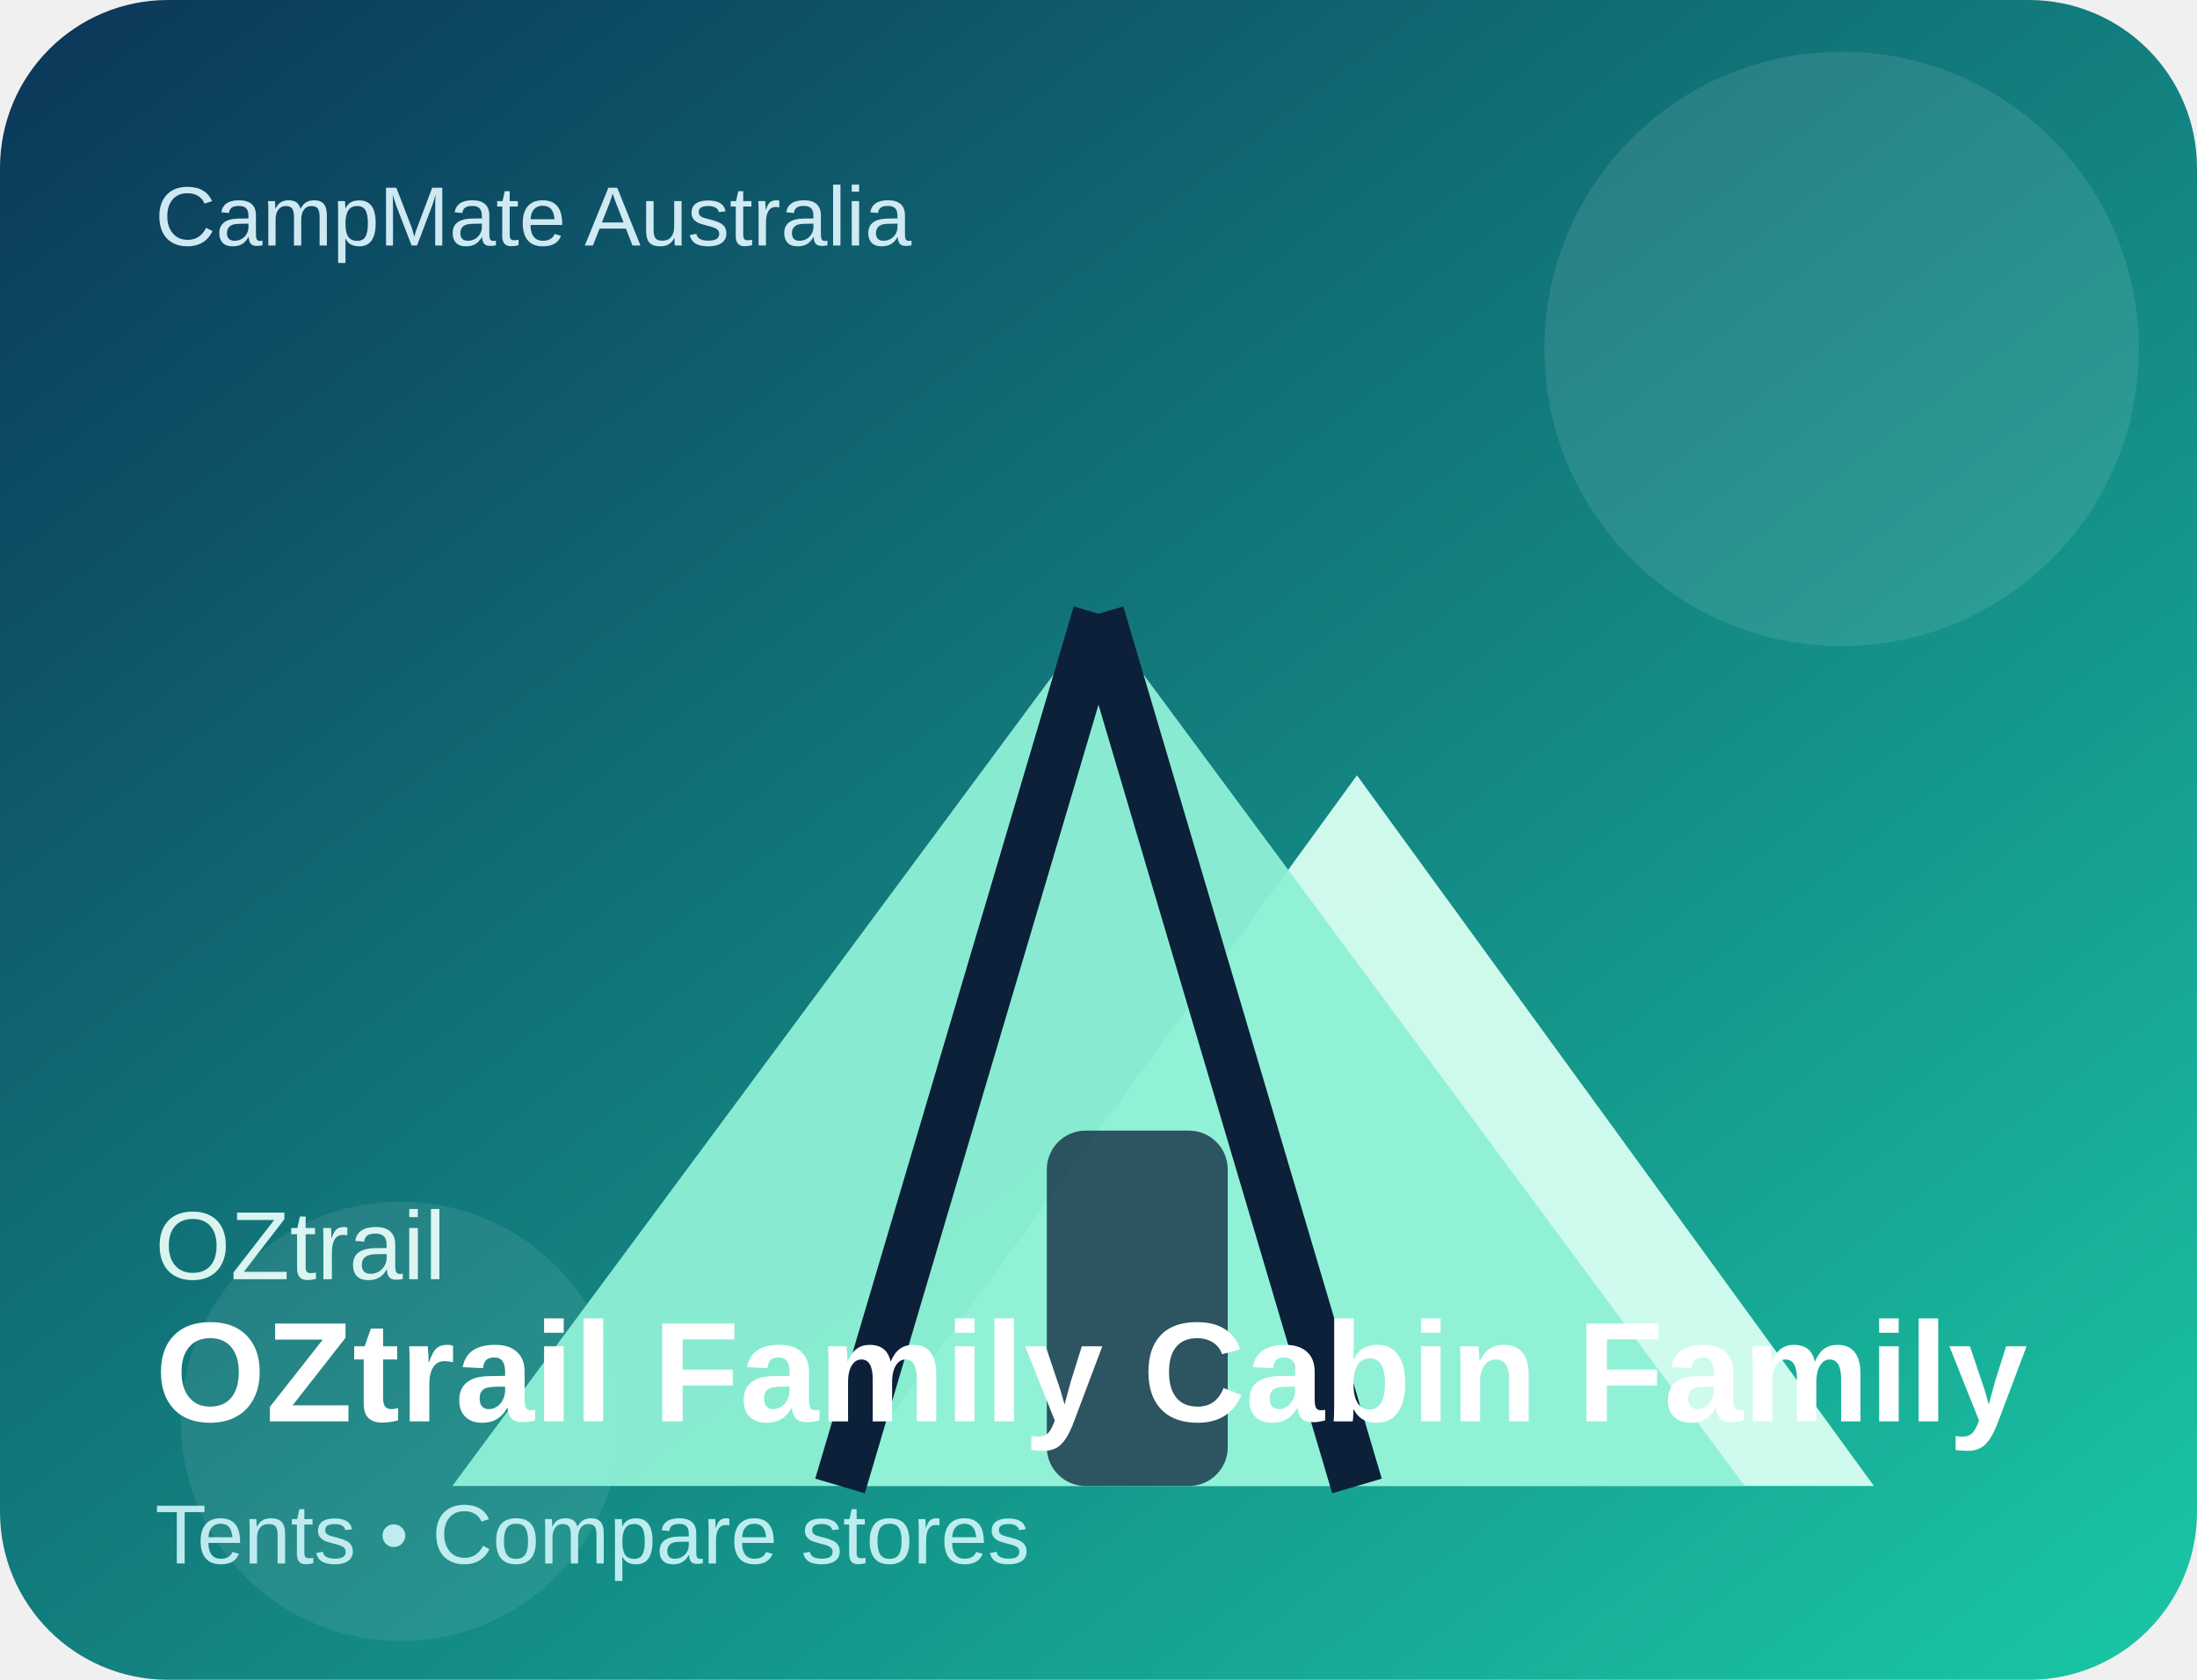
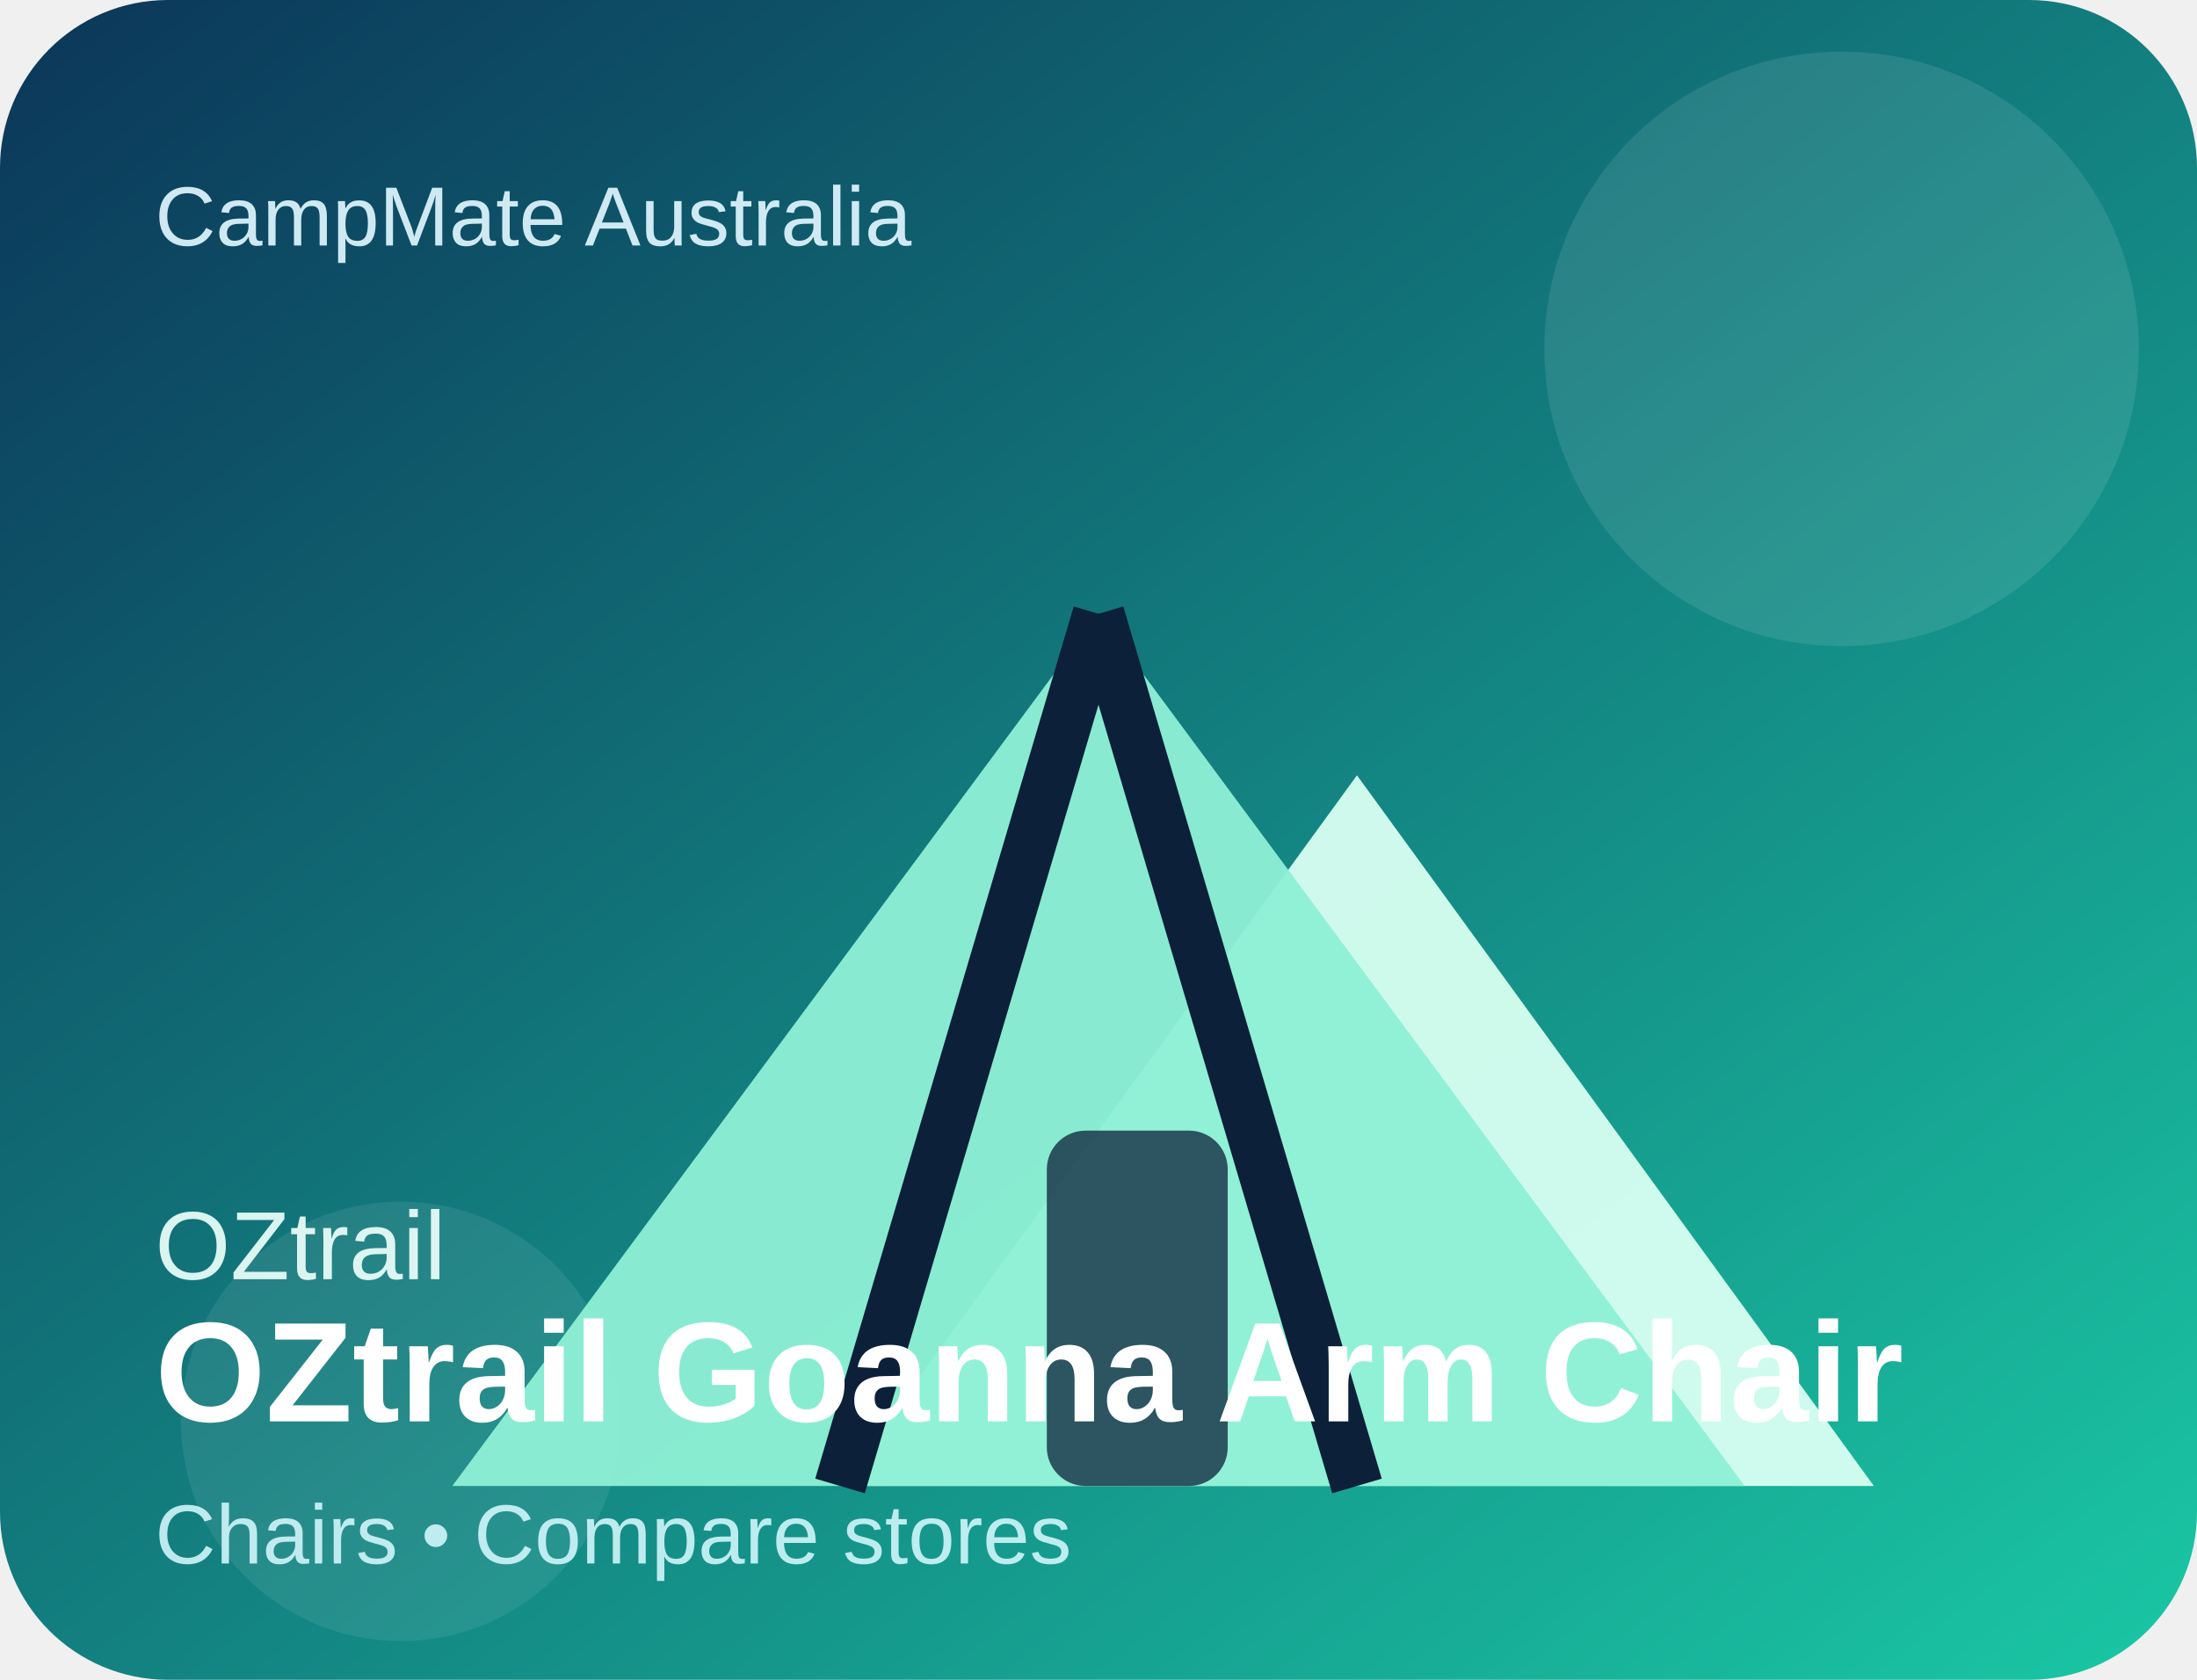
- <svg xmlns="http://www.w3.org/2000/svg" viewBox="0 0 340 260" role="img" aria-label="OZtrail Family Cabin Family Tent 82">
+ <svg xmlns="http://www.w3.org/2000/svg" viewBox="0 0 340 260" role="img" aria-label="OZtrail Goanna Arm Chair">
  <defs>
    <linearGradient id="g" x1="0" y1="0" x2="1" y2="1">
      <stop offset="0%" stop-color="#0b3558" />
      <stop offset="100%" stop-color="#1ac8a5" />
    </linearGradient>
  </defs>
  <rect width="340" height="260" rx="26" fill="url(#g)" />
  <circle cx="285" cy="54" r="46" fill="#ffffff" opacity="0.10" />
  <circle cx="62" cy="220" r="34" fill="#ffffff" opacity="0.08" />
  <path d="M130 230 L210 120 L290 230" fill="#d7fff1" opacity="0.95" />
  <path d="M70 230 L170 95 L270 230" fill="#8ef0d5" opacity="0.95" />
  <path d="M170 95 L210 230" stroke="#0c203a" stroke-width="8" />
  <path d="M170 95 L130 230" stroke="#0c203a" stroke-width="8" />
  <rect x="162" y="175" width="28" height="55" rx="6" fill="#0c203a" opacity="0.75" />
  <text x="24" y="38" font-family="Arial, Helvetica, sans-serif" font-size="13" fill="#dff6ff" opacity="0.92">CampMate Australia</text>
  <text x="24" y="198" font-family="Arial, Helvetica, sans-serif" font-size="15" fill="#ecfffb" opacity="0.92">OZtrail</text>
-   <text x="24" y="220" font-family="Arial, Helvetica, sans-serif" font-size="22" font-weight="700" fill="#ffffff">OZtrail Family Cabin Family </text>
-   <text x="24" y="242" font-family="Arial, Helvetica, sans-serif" font-size="13" fill="#d8faff" opacity="0.86">Tents • Compare stores</text>
+   <text x="24" y="220" font-family="Arial, Helvetica, sans-serif" font-size="22" font-weight="700" fill="#ffffff">OZtrail Goanna Arm Chair</text>
+   <text x="24" y="242" font-family="Arial, Helvetica, sans-serif" font-size="13" fill="#d8faff" opacity="0.86">Chairs • Compare stores</text>
</svg>
